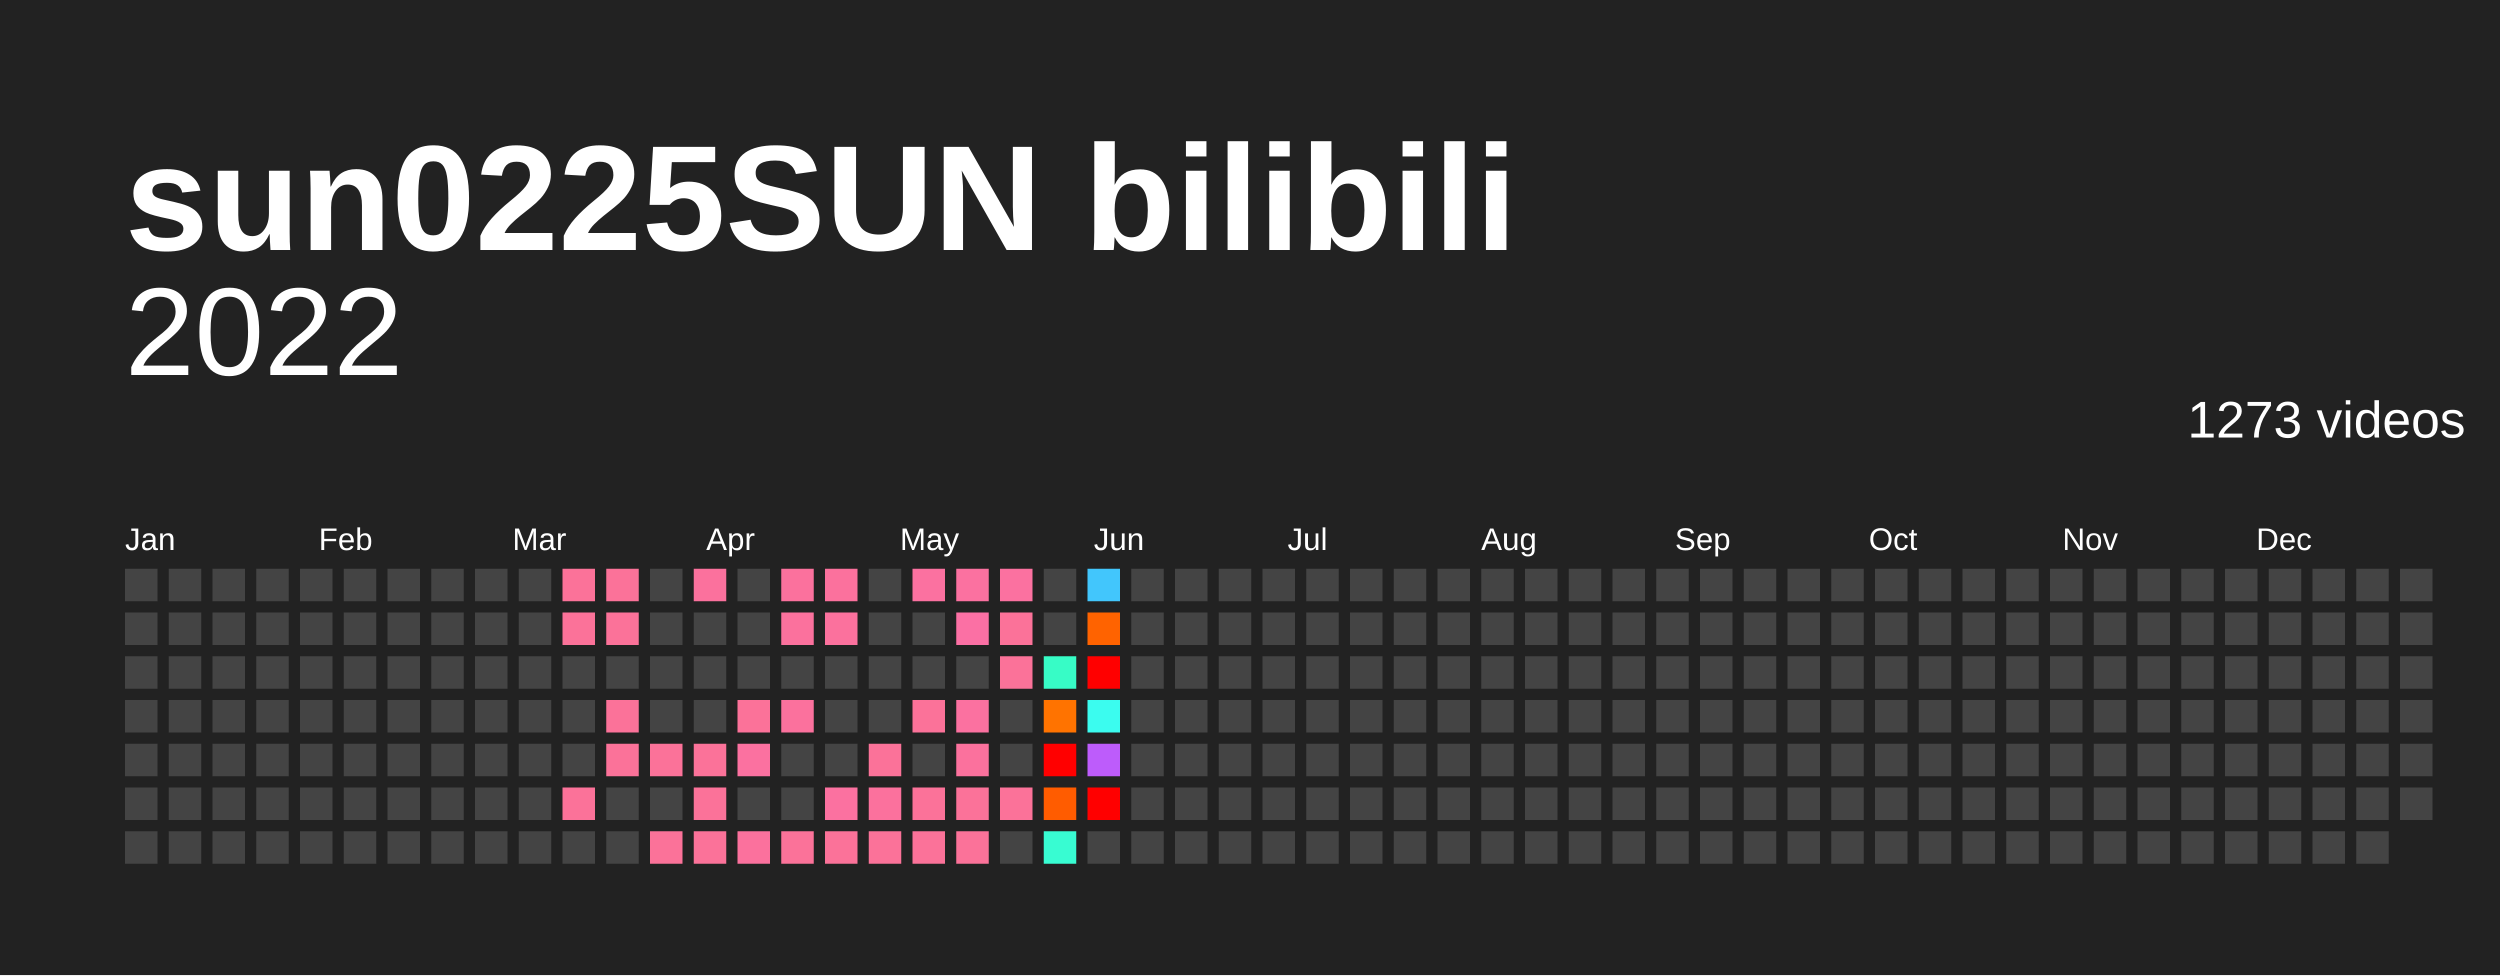
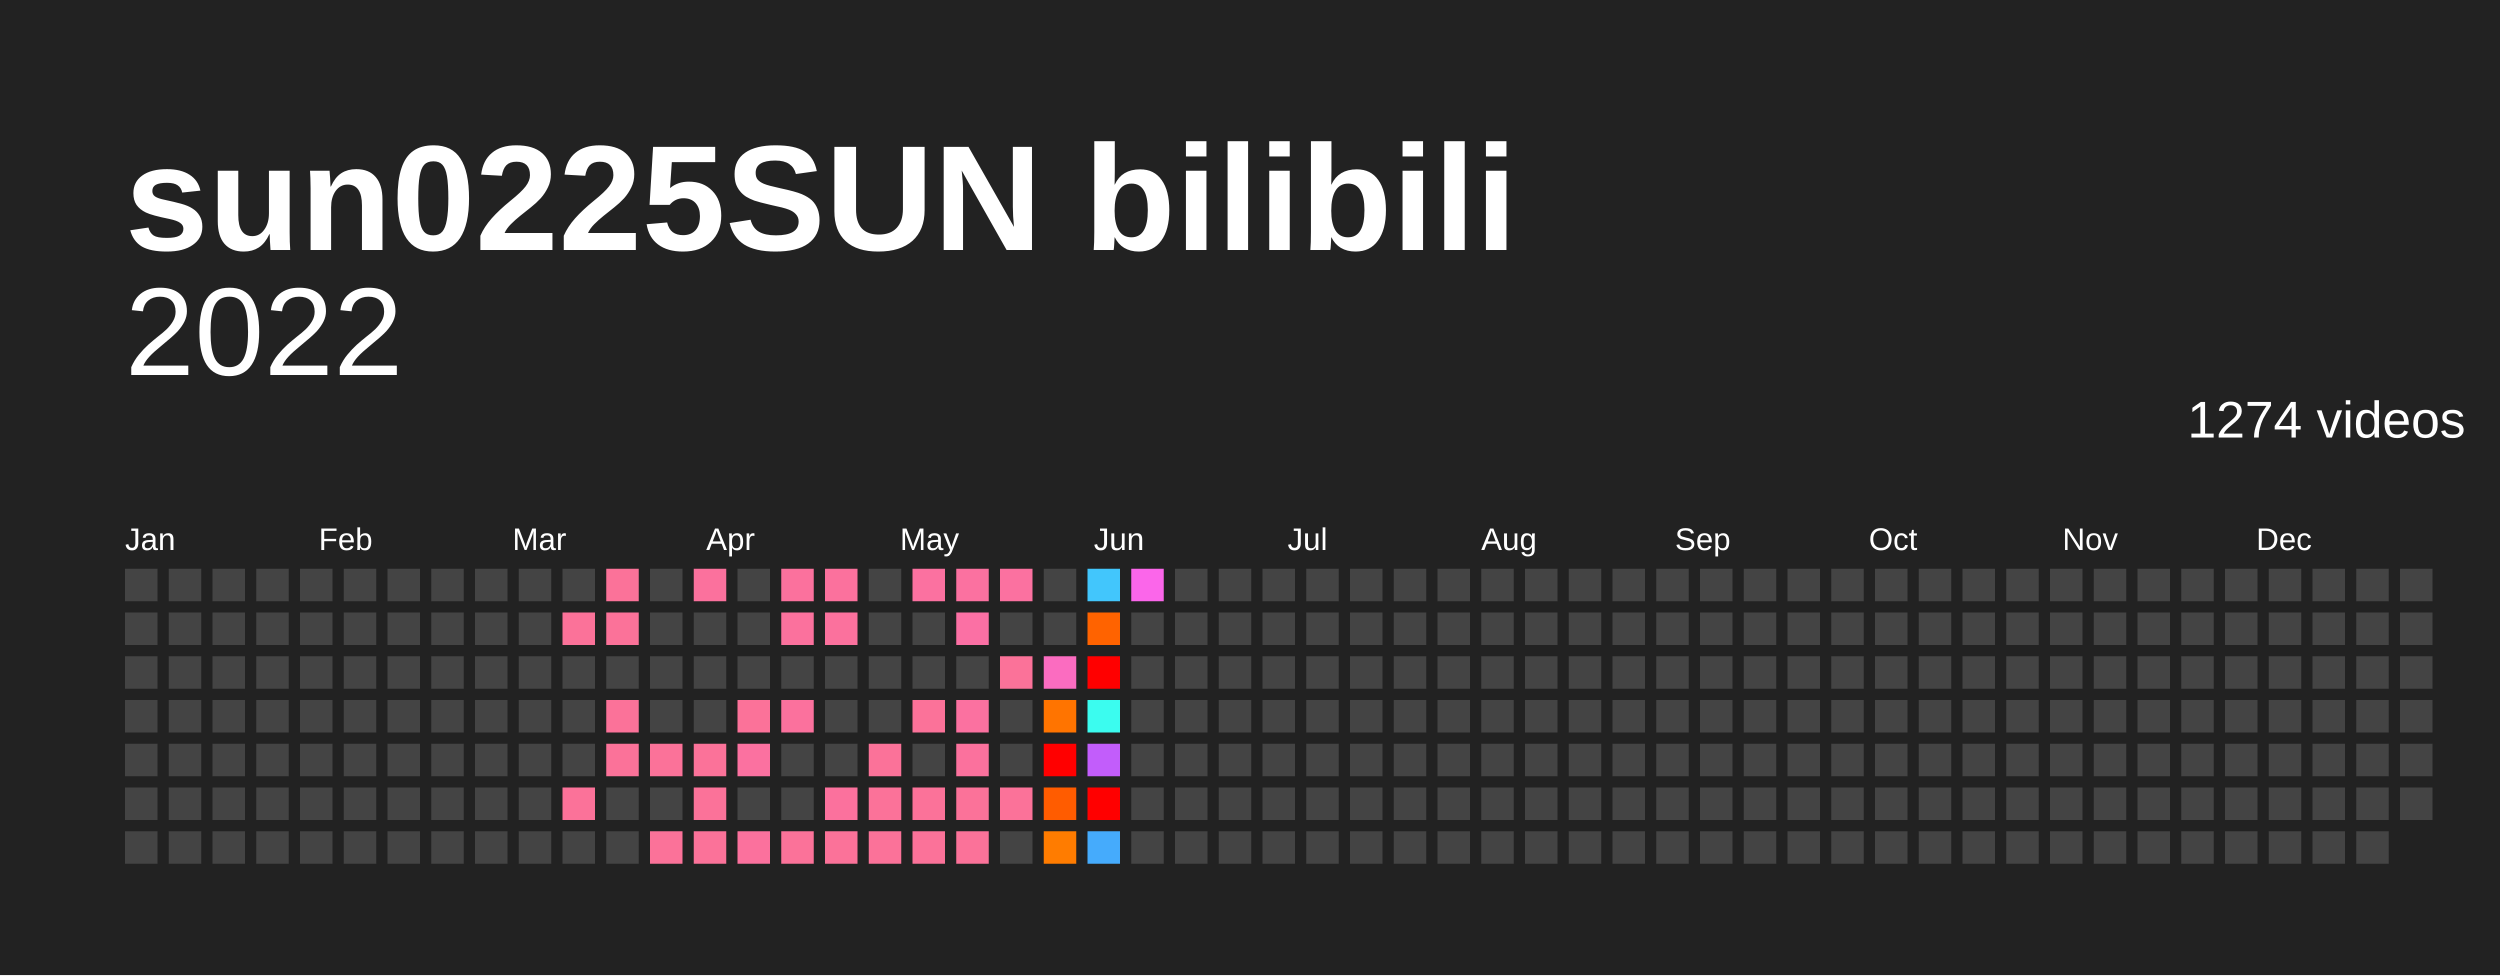
<svg xmlns="http://www.w3.org/2000/svg" baseProfile="full" height="78mm" version="1.1" viewBox="0,0,200,78" width="200mm">
  <defs />
  <rect fill="#222222" height="78" width="200" x="0" y="0" />
  <text fill="#FFFFFF" style="font-size:12px; font-family:Arial; font-weight:bold;" x="10" y="20">sun0225SUN bilibili</text>
  <text alignment-baseline="hanging" fill="#FFFFFF" style="font-size:10.0px; font-family:Arial;" x="10" y="30">2022</text>
-   <text alignment-baseline="hanging" fill="#FFFFFF" style="font-size:4.125px; font-family:Arial;" x="175" y="35">1273 videos</text>
+   <text alignment-baseline="hanging" fill="#FFFFFF" style="font-size:4.125px; font-family:Arial;" x="175" y="35">1274 videos</text>
  <text fill="#FFFFFF" style="font-size:2.5px; font-family:Arial" x="10.0" y="44">Jan</text>
  <text fill="#FFFFFF" style="font-size:2.5px; font-family:Arial" x="25.5" y="44">Feb</text>
  <text fill="#FFFFFF" style="font-size:2.5px; font-family:Arial" x="41.0" y="44">Mar</text>
  <text fill="#FFFFFF" style="font-size:2.5px; font-family:Arial" x="56.5" y="44">Apr</text>
  <text fill="#FFFFFF" style="font-size:2.5px; font-family:Arial" x="72.0" y="44">May</text>
  <text fill="#FFFFFF" style="font-size:2.5px; font-family:Arial" x="87.5" y="44">Jun</text>
  <text fill="#FFFFFF" style="font-size:2.5px; font-family:Arial" x="103.0" y="44">Jul</text>
  <text fill="#FFFFFF" style="font-size:2.5px; font-family:Arial" x="118.5" y="44">Aug</text>
  <text fill="#FFFFFF" style="font-size:2.5px; font-family:Arial" x="134.0" y="44">Sep</text>
  <text fill="#FFFFFF" style="font-size:2.5px; font-family:Arial" x="149.5" y="44">Oct</text>
  <text fill="#FFFFFF" style="font-size:2.5px; font-family:Arial" x="165.0" y="44">Nov</text>
  <text fill="#FFFFFF" style="font-size:2.5px; font-family:Arial" x="180.5" y="44">Dec</text>
  <rect fill="#444444" height="2.6" width="2.6" x="10.0" y="45.5" />
  <rect fill="#444444" height="2.6" width="2.6" x="10.0" y="49.0" />
  <rect fill="#444444" height="2.6" width="2.6" x="10.0" y="52.5" />
  <rect fill="#444444" height="2.6" width="2.6" x="10.0" y="56.0" />
  <rect fill="#444444" height="2.6" width="2.6" x="10.0" y="59.5" />
  <rect fill="#444444" height="2.6" width="2.6" x="10.0" y="63.0" />
  <rect fill="#444444" height="2.6" width="2.6" x="10.0" y="66.5" />
  <rect fill="#444444" height="2.6" width="2.6" x="13.5" y="45.5" />
  <rect fill="#444444" height="2.6" width="2.6" x="13.5" y="49.0" />
  <rect fill="#444444" height="2.6" width="2.6" x="13.5" y="52.5" />
  <rect fill="#444444" height="2.6" width="2.6" x="13.5" y="56.0" />
  <rect fill="#444444" height="2.6" width="2.6" x="13.5" y="59.5" />
  <rect fill="#444444" height="2.6" width="2.6" x="13.5" y="63.0" />
  <rect fill="#444444" height="2.6" width="2.6" x="13.5" y="66.5" />
  <rect fill="#444444" height="2.6" width="2.6" x="17.0" y="45.5" />
  <rect fill="#444444" height="2.6" width="2.6" x="17.0" y="49.0" />
  <rect fill="#444444" height="2.6" width="2.6" x="17.0" y="52.5" />
  <rect fill="#444444" height="2.6" width="2.6" x="17.0" y="56.0" />
  <rect fill="#444444" height="2.6" width="2.6" x="17.0" y="59.5" />
  <rect fill="#444444" height="2.6" width="2.6" x="17.0" y="63.0" />
  <rect fill="#444444" height="2.6" width="2.6" x="17.0" y="66.5" />
  <rect fill="#444444" height="2.6" width="2.6" x="20.5" y="45.5" />
  <rect fill="#444444" height="2.6" width="2.6" x="20.5" y="49.0" />
  <rect fill="#444444" height="2.6" width="2.6" x="20.5" y="52.5" />
  <rect fill="#444444" height="2.6" width="2.6" x="20.5" y="56.0" />
  <rect fill="#444444" height="2.6" width="2.6" x="20.5" y="59.5" />
  <rect fill="#444444" height="2.6" width="2.6" x="20.5" y="63.0" />
  <rect fill="#444444" height="2.6" width="2.6" x="20.5" y="66.5" />
  <rect fill="#444444" height="2.6" width="2.6" x="24.0" y="45.5" />
  <rect fill="#444444" height="2.6" width="2.6" x="24.0" y="49.0" />
  <rect fill="#444444" height="2.6" width="2.6" x="24.0" y="52.5" />
  <rect fill="#444444" height="2.6" width="2.6" x="24.0" y="56.0" />
  <rect fill="#444444" height="2.6" width="2.6" x="24.0" y="59.5" />
  <rect fill="#444444" height="2.6" width="2.6" x="24.0" y="63.0" />
  <rect fill="#444444" height="2.6" width="2.6" x="24.0" y="66.5" />
  <rect fill="#444444" height="2.6" width="2.6" x="27.5" y="45.5" />
  <rect fill="#444444" height="2.6" width="2.6" x="27.5" y="49.0" />
  <rect fill="#444444" height="2.6" width="2.6" x="27.5" y="52.5" />
  <rect fill="#444444" height="2.6" width="2.6" x="27.5" y="56.0" />
  <rect fill="#444444" height="2.6" width="2.6" x="27.5" y="59.5" />
  <rect fill="#444444" height="2.6" width="2.6" x="27.5" y="63.0" />
  <rect fill="#444444" height="2.6" width="2.6" x="27.5" y="66.5" />
  <rect fill="#444444" height="2.6" width="2.6" x="31.0" y="45.5" />
  <rect fill="#444444" height="2.6" width="2.6" x="31.0" y="49.0" />
  <rect fill="#444444" height="2.6" width="2.6" x="31.0" y="52.5" />
  <rect fill="#444444" height="2.6" width="2.6" x="31.0" y="56.0" />
  <rect fill="#444444" height="2.6" width="2.6" x="31.0" y="59.5" />
  <rect fill="#444444" height="2.6" width="2.6" x="31.0" y="63.0" />
  <rect fill="#444444" height="2.6" width="2.6" x="31.0" y="66.5" />
  <rect fill="#444444" height="2.6" width="2.6" x="34.5" y="45.5" />
  <rect fill="#444444" height="2.6" width="2.6" x="34.5" y="49.0" />
  <rect fill="#444444" height="2.6" width="2.6" x="34.5" y="52.5" />
  <rect fill="#444444" height="2.6" width="2.6" x="34.5" y="56.0" />
  <rect fill="#444444" height="2.6" width="2.6" x="34.5" y="59.5" />
  <rect fill="#444444" height="2.6" width="2.6" x="34.5" y="63.0" />
  <rect fill="#444444" height="2.6" width="2.6" x="34.5" y="66.5" />
  <rect fill="#444444" height="2.6" width="2.6" x="38.0" y="45.5" />
  <rect fill="#444444" height="2.6" width="2.6" x="38.0" y="49.0" />
  <rect fill="#444444" height="2.6" width="2.6" x="38.0" y="52.5" />
  <rect fill="#444444" height="2.6" width="2.6" x="38.0" y="56.0" />
  <rect fill="#444444" height="2.6" width="2.6" x="38.0" y="59.5" />
  <rect fill="#444444" height="2.6" width="2.6" x="38.0" y="63.0" />
  <rect fill="#444444" height="2.6" width="2.6" x="38.0" y="66.5" />
  <rect fill="#444444" height="2.6" width="2.6" x="41.5" y="45.5" />
  <rect fill="#444444" height="2.6" width="2.6" x="41.5" y="49.0" />
  <rect fill="#444444" height="2.6" width="2.6" x="41.5" y="52.5" />
  <rect fill="#444444" height="2.6" width="2.6" x="41.5" y="56.0" />
  <rect fill="#444444" height="2.6" width="2.6" x="41.5" y="59.5" />
  <rect fill="#444444" height="2.6" width="2.6" x="41.5" y="63.0" />
  <rect fill="#444444" height="2.6" width="2.6" x="41.5" y="66.5" />
-   <rect fill="#fb7299" height="2.6" width="2.6" x="45.0" y="45.5" />
+   <rect fill="#444444" height="2.6" width="2.6" x="45.0" y="45.5" />
  <rect fill="#fb7299" height="2.6" width="2.6" x="45.0" y="49.0" />
  <rect fill="#444444" height="2.6" width="2.6" x="45.0" y="52.5" />
  <rect fill="#444444" height="2.6" width="2.6" x="45.0" y="56.0" />
  <rect fill="#444444" height="2.6" width="2.6" x="45.0" y="59.5" />
  <rect fill="#fb7299" height="2.6" width="2.6" x="45.0" y="63.0" />
  <rect fill="#444444" height="2.6" width="2.6" x="45.0" y="66.5" />
  <rect fill="#fb7299" height="2.6" width="2.6" x="48.5" y="45.5" />
  <rect fill="#fb7299" height="2.6" width="2.6" x="48.5" y="49.0" />
  <rect fill="#444444" height="2.6" width="2.6" x="48.5" y="52.5" />
  <rect fill="#fb7299" height="2.6" width="2.6" x="48.5" y="56.0" />
  <rect fill="#fb7299" height="2.6" width="2.6" x="48.5" y="59.5" />
  <rect fill="#444444" height="2.6" width="2.6" x="48.5" y="63.0" />
  <rect fill="#444444" height="2.6" width="2.6" x="48.5" y="66.5" />
  <rect fill="#444444" height="2.6" width="2.6" x="52.0" y="45.5" />
  <rect fill="#444444" height="2.6" width="2.6" x="52.0" y="49.0" />
  <rect fill="#444444" height="2.6" width="2.6" x="52.0" y="52.5" />
  <rect fill="#444444" height="2.6" width="2.6" x="52.0" y="56.0" />
  <rect fill="#fb7299" height="2.6" width="2.6" x="52.0" y="59.5" />
  <rect fill="#444444" height="2.6" width="2.6" x="52.0" y="63.0" />
  <rect fill="#fb7299" height="2.6" width="2.6" x="52.0" y="66.5" />
  <rect fill="#fb719d" height="2.6" width="2.6" x="55.5" y="45.5" />
  <rect fill="#444444" height="2.6" width="2.6" x="55.5" y="49.0" />
  <rect fill="#444444" height="2.6" width="2.6" x="55.5" y="52.5" />
  <rect fill="#444444" height="2.6" width="2.6" x="55.5" y="56.0" />
  <rect fill="#fb7299" height="2.6" width="2.6" x="55.5" y="59.5" />
  <rect fill="#fb7299" height="2.6" width="2.6" x="55.5" y="63.0" />
  <rect fill="#fb7299" height="2.6" width="2.6" x="55.5" y="66.5" />
  <rect fill="#444444" height="2.6" width="2.6" x="59.0" y="45.5" />
  <rect fill="#444444" height="2.6" width="2.6" x="59.0" y="49.0" />
  <rect fill="#444444" height="2.6" width="2.6" x="59.0" y="52.5" />
  <rect fill="#fb7299" height="2.6" width="2.6" x="59.0" y="56.0" />
  <rect fill="#fb71a0" height="2.6" width="2.6" x="59.0" y="59.5" />
  <rect fill="#444444" height="2.6" width="2.6" x="59.0" y="63.0" />
  <rect fill="#fb719d" height="2.6" width="2.6" x="59.0" y="66.5" />
  <rect fill="#fb719d" height="2.6" width="2.6" x="62.5" y="45.5" />
  <rect fill="#fb719d" height="2.6" width="2.6" x="62.5" y="49.0" />
  <rect fill="#444444" height="2.6" width="2.6" x="62.5" y="52.5" />
  <rect fill="#fb719d" height="2.6" width="2.6" x="62.5" y="56.0" />
  <rect fill="#444444" height="2.6" width="2.6" x="62.5" y="59.5" />
  <rect fill="#444444" height="2.6" width="2.6" x="62.5" y="63.0" />
  <rect fill="#fb7299" height="2.6" width="2.6" x="62.5" y="66.5" />
  <rect fill="#fb719d" height="2.6" width="2.6" x="66.0" y="45.5" />
  <rect fill="#fb719d" height="2.6" width="2.6" x="66.0" y="49.0" />
  <rect fill="#444444" height="2.6" width="2.6" x="66.0" y="52.5" />
  <rect fill="#444444" height="2.6" width="2.6" x="66.0" y="56.0" />
  <rect fill="#444444" height="2.6" width="2.6" x="66.0" y="59.5" />
-   <rect fill="#fb71a0" height="2.6" width="2.6" x="66.0" y="63.0" />
+   <rect fill="#fb719d" height="2.6" width="2.6" x="66.0" y="63.0" />
  <rect fill="#fb7299" height="2.6" width="2.6" x="66.0" y="66.5" />
  <rect fill="#444444" height="2.6" width="2.6" x="69.5" y="45.5" />
  <rect fill="#444444" height="2.6" width="2.6" x="69.5" y="49.0" />
  <rect fill="#444444" height="2.6" width="2.6" x="69.5" y="52.5" />
  <rect fill="#444444" height="2.6" width="2.6" x="69.5" y="56.0" />
  <rect fill="#fb7299" height="2.6" width="2.6" x="69.5" y="59.5" />
-   <rect fill="#fb719d" height="2.6" width="2.6" x="69.5" y="63.0" />
+   <rect fill="#fb7299" height="2.6" width="2.6" x="69.5" y="63.0" />
  <rect fill="#fb7299" height="2.6" width="2.6" x="69.5" y="66.5" />
  <rect fill="#fb71a0" height="2.6" width="2.6" x="73.0" y="45.5" />
  <rect fill="#444444" height="2.6" width="2.6" x="73.0" y="49.0" />
  <rect fill="#444444" height="2.6" width="2.6" x="73.0" y="52.5" />
  <rect fill="#fb7299" height="2.6" width="2.6" x="73.0" y="56.0" />
  <rect fill="#444444" height="2.6" width="2.6" x="73.0" y="59.5" />
  <rect fill="#fb7299" height="2.6" width="2.6" x="73.0" y="63.0" />
  <rect fill="#fb7299" height="2.6" width="2.6" x="73.0" y="66.5" />
  <rect fill="#fb71a0" height="2.6" width="2.6" x="76.5" y="45.5" />
  <rect fill="#fb70a4" height="2.6" width="2.6" x="76.5" y="49.0" />
  <rect fill="#444444" height="2.6" width="2.6" x="76.5" y="52.5" />
  <rect fill="#fb71a0" height="2.6" width="2.6" x="76.5" y="56.0" />
  <rect fill="#fb719d" height="2.6" width="2.6" x="76.5" y="59.5" />
  <rect fill="#fb7299" height="2.6" width="2.6" x="76.5" y="63.0" />
  <rect fill="#fb7299" height="2.6" width="2.6" x="76.5" y="66.5" />
  <rect fill="#fb71a0" height="2.6" width="2.6" x="80.0" y="45.5" />
-   <rect fill="#fb7299" height="2.6" width="2.6" x="80.0" y="49.0" />
+   <rect fill="#444444" height="2.6" width="2.6" x="80.0" y="49.0" />
  <rect fill="#fb7299" height="2.6" width="2.6" x="80.0" y="52.5" />
  <rect fill="#444444" height="2.6" width="2.6" x="80.0" y="56.0" />
  <rect fill="#444444" height="2.6" width="2.6" x="80.0" y="59.5" />
  <rect fill="#fb7299" height="2.6" width="2.6" x="80.0" y="63.0" />
  <rect fill="#444444" height="2.6" width="2.6" x="80.0" y="66.5" />
  <rect fill="#444444" height="2.6" width="2.6" x="83.5" y="45.5" />
  <rect fill="#444444" height="2.6" width="2.6" x="83.5" y="49.0" />
-   <rect fill="#37fcc6" height="2.6" width="2.6" x="83.5" y="52.5" />
-   <rect fill="#ff7300" height="2.6" width="2.6" x="83.5" y="56.0" />
+   <rect fill="#fb6cc0" height="2.6" width="2.6" x="83.5" y="52.5" />
+   <rect fill="#ff7400" height="2.6" width="2.6" x="83.5" y="56.0" />
  <rect fill="red" height="2.6" width="2.6" x="83.5" y="59.5" />
  <rect fill="#ff5c00" height="2.6" width="2.6" x="83.5" y="63.0" />
-   <rect fill="#38fcd2" height="2.6" width="2.6" x="83.5" y="66.5" />
+   <rect fill="#ff7c00" height="2.6" width="2.6" x="83.5" y="66.5" />
  <rect fill="#42c6fc" height="2.6" width="2.6" x="87.0" y="45.5" />
  <rect fill="#ff6300" height="2.6" width="2.6" x="87.0" y="49.0" />
  <rect fill="red" height="2.6" width="2.6" x="87.0" y="52.5" />
  <rect fill="#3bfcef" height="2.6" width="2.6" x="87.0" y="56.0" />
-   <rect fill="#bd5cfb" height="2.6" width="2.6" x="87.0" y="59.5" />
+   <rect fill="#c25dfb" height="2.6" width="2.6" x="87.0" y="59.5" />
  <rect fill="red" height="2.6" width="2.6" x="87.0" y="63.0" />
-   <rect fill="#444444" height="2.6" width="2.6" x="87.0" y="66.5" />
-   <rect fill="#444444" height="2.6" width="2.6" x="90.5" y="45.5" />
+   <rect fill="#45abfc" height="2.6" width="2.6" x="87.0" y="66.5" />
+   <rect fill="#fb66ea" height="2.6" width="2.6" x="90.5" y="45.5" />
  <rect fill="#444444" height="2.6" width="2.6" x="90.5" y="49.0" />
  <rect fill="#444444" height="2.6" width="2.6" x="90.5" y="52.5" />
  <rect fill="#444444" height="2.6" width="2.6" x="90.5" y="56.0" />
  <rect fill="#444444" height="2.6" width="2.6" x="90.5" y="59.5" />
  <rect fill="#444444" height="2.6" width="2.6" x="90.5" y="63.0" />
  <rect fill="#444444" height="2.6" width="2.6" x="90.5" y="66.5" />
  <rect fill="#444444" height="2.6" width="2.6" x="94.0" y="45.5" />
  <rect fill="#444444" height="2.6" width="2.6" x="94.0" y="49.0" />
  <rect fill="#444444" height="2.6" width="2.6" x="94.0" y="52.5" />
  <rect fill="#444444" height="2.6" width="2.6" x="94.0" y="56.0" />
  <rect fill="#444444" height="2.6" width="2.6" x="94.0" y="59.5" />
  <rect fill="#444444" height="2.6" width="2.6" x="94.0" y="63.0" />
  <rect fill="#444444" height="2.6" width="2.6" x="94.0" y="66.5" />
  <rect fill="#444444" height="2.6" width="2.6" x="97.5" y="45.5" />
  <rect fill="#444444" height="2.6" width="2.6" x="97.5" y="49.0" />
  <rect fill="#444444" height="2.6" width="2.6" x="97.5" y="52.5" />
  <rect fill="#444444" height="2.6" width="2.6" x="97.5" y="56.0" />
  <rect fill="#444444" height="2.6" width="2.6" x="97.5" y="59.5" />
  <rect fill="#444444" height="2.6" width="2.6" x="97.5" y="63.0" />
  <rect fill="#444444" height="2.6" width="2.6" x="97.5" y="66.5" />
  <rect fill="#444444" height="2.6" width="2.6" x="101.0" y="45.5" />
  <rect fill="#444444" height="2.6" width="2.6" x="101.0" y="49.0" />
  <rect fill="#444444" height="2.6" width="2.6" x="101.0" y="52.5" />
  <rect fill="#444444" height="2.6" width="2.6" x="101.0" y="56.0" />
  <rect fill="#444444" height="2.6" width="2.6" x="101.0" y="59.5" />
  <rect fill="#444444" height="2.6" width="2.6" x="101.0" y="63.0" />
  <rect fill="#444444" height="2.6" width="2.6" x="101.0" y="66.5" />
  <rect fill="#444444" height="2.6" width="2.6" x="104.5" y="45.5" />
  <rect fill="#444444" height="2.6" width="2.6" x="104.5" y="49.0" />
  <rect fill="#444444" height="2.6" width="2.6" x="104.5" y="52.5" />
  <rect fill="#444444" height="2.6" width="2.6" x="104.5" y="56.0" />
  <rect fill="#444444" height="2.6" width="2.6" x="104.5" y="59.5" />
  <rect fill="#444444" height="2.6" width="2.6" x="104.5" y="63.0" />
  <rect fill="#444444" height="2.6" width="2.6" x="104.5" y="66.5" />
  <rect fill="#444444" height="2.6" width="2.6" x="108.0" y="45.5" />
  <rect fill="#444444" height="2.6" width="2.6" x="108.0" y="49.0" />
  <rect fill="#444444" height="2.6" width="2.6" x="108.0" y="52.5" />
  <rect fill="#444444" height="2.6" width="2.6" x="108.0" y="56.0" />
  <rect fill="#444444" height="2.6" width="2.6" x="108.0" y="59.5" />
  <rect fill="#444444" height="2.6" width="2.6" x="108.0" y="63.0" />
  <rect fill="#444444" height="2.6" width="2.6" x="108.0" y="66.5" />
  <rect fill="#444444" height="2.6" width="2.6" x="111.5" y="45.5" />
  <rect fill="#444444" height="2.6" width="2.6" x="111.5" y="49.0" />
  <rect fill="#444444" height="2.6" width="2.6" x="111.5" y="52.5" />
  <rect fill="#444444" height="2.6" width="2.6" x="111.5" y="56.0" />
  <rect fill="#444444" height="2.6" width="2.6" x="111.5" y="59.5" />
  <rect fill="#444444" height="2.6" width="2.6" x="111.5" y="63.0" />
  <rect fill="#444444" height="2.6" width="2.6" x="111.5" y="66.5" />
  <rect fill="#444444" height="2.6" width="2.6" x="115.0" y="45.5" />
  <rect fill="#444444" height="2.6" width="2.6" x="115.0" y="49.0" />
  <rect fill="#444444" height="2.6" width="2.6" x="115.0" y="52.5" />
  <rect fill="#444444" height="2.6" width="2.6" x="115.0" y="56.0" />
  <rect fill="#444444" height="2.6" width="2.6" x="115.0" y="59.5" />
  <rect fill="#444444" height="2.6" width="2.6" x="115.0" y="63.0" />
  <rect fill="#444444" height="2.6" width="2.6" x="115.0" y="66.5" />
  <rect fill="#444444" height="2.6" width="2.6" x="118.5" y="45.5" />
  <rect fill="#444444" height="2.6" width="2.6" x="118.5" y="49.0" />
  <rect fill="#444444" height="2.6" width="2.6" x="118.5" y="52.5" />
  <rect fill="#444444" height="2.6" width="2.6" x="118.5" y="56.0" />
  <rect fill="#444444" height="2.6" width="2.6" x="118.5" y="59.5" />
  <rect fill="#444444" height="2.6" width="2.6" x="118.5" y="63.0" />
  <rect fill="#444444" height="2.6" width="2.6" x="118.5" y="66.5" />
  <rect fill="#444444" height="2.6" width="2.6" x="122.0" y="45.5" />
  <rect fill="#444444" height="2.6" width="2.6" x="122.0" y="49.0" />
  <rect fill="#444444" height="2.6" width="2.6" x="122.0" y="52.5" />
  <rect fill="#444444" height="2.6" width="2.6" x="122.0" y="56.0" />
  <rect fill="#444444" height="2.6" width="2.6" x="122.0" y="59.5" />
  <rect fill="#444444" height="2.6" width="2.6" x="122.0" y="63.0" />
  <rect fill="#444444" height="2.6" width="2.6" x="122.0" y="66.5" />
  <rect fill="#444444" height="2.6" width="2.6" x="125.5" y="45.5" />
  <rect fill="#444444" height="2.6" width="2.6" x="125.5" y="49.0" />
  <rect fill="#444444" height="2.6" width="2.6" x="125.5" y="52.5" />
  <rect fill="#444444" height="2.6" width="2.6" x="125.5" y="56.0" />
  <rect fill="#444444" height="2.6" width="2.6" x="125.5" y="59.5" />
  <rect fill="#444444" height="2.6" width="2.6" x="125.5" y="63.0" />
  <rect fill="#444444" height="2.6" width="2.6" x="125.5" y="66.5" />
  <rect fill="#444444" height="2.6" width="2.6" x="129.0" y="45.5" />
  <rect fill="#444444" height="2.6" width="2.6" x="129.0" y="49.0" />
  <rect fill="#444444" height="2.6" width="2.6" x="129.0" y="52.5" />
  <rect fill="#444444" height="2.6" width="2.6" x="129.0" y="56.0" />
  <rect fill="#444444" height="2.6" width="2.6" x="129.0" y="59.5" />
  <rect fill="#444444" height="2.6" width="2.6" x="129.0" y="63.0" />
  <rect fill="#444444" height="2.6" width="2.6" x="129.0" y="66.5" />
  <rect fill="#444444" height="2.6" width="2.6" x="132.5" y="45.5" />
  <rect fill="#444444" height="2.6" width="2.6" x="132.5" y="49.0" />
  <rect fill="#444444" height="2.6" width="2.6" x="132.5" y="52.5" />
  <rect fill="#444444" height="2.6" width="2.6" x="132.5" y="56.0" />
  <rect fill="#444444" height="2.6" width="2.6" x="132.5" y="59.5" />
  <rect fill="#444444" height="2.6" width="2.6" x="132.5" y="63.0" />
  <rect fill="#444444" height="2.6" width="2.6" x="132.5" y="66.5" />
  <rect fill="#444444" height="2.6" width="2.6" x="136.0" y="45.5" />
  <rect fill="#444444" height="2.6" width="2.6" x="136.0" y="49.0" />
  <rect fill="#444444" height="2.6" width="2.6" x="136.0" y="52.5" />
  <rect fill="#444444" height="2.6" width="2.6" x="136.0" y="56.0" />
  <rect fill="#444444" height="2.6" width="2.6" x="136.0" y="59.5" />
  <rect fill="#444444" height="2.6" width="2.6" x="136.0" y="63.0" />
  <rect fill="#444444" height="2.6" width="2.6" x="136.0" y="66.5" />
  <rect fill="#444444" height="2.6" width="2.6" x="139.5" y="45.5" />
  <rect fill="#444444" height="2.6" width="2.6" x="139.5" y="49.0" />
  <rect fill="#444444" height="2.6" width="2.6" x="139.5" y="52.5" />
  <rect fill="#444444" height="2.6" width="2.6" x="139.5" y="56.0" />
  <rect fill="#444444" height="2.6" width="2.6" x="139.5" y="59.5" />
  <rect fill="#444444" height="2.6" width="2.6" x="139.5" y="63.0" />
  <rect fill="#444444" height="2.6" width="2.6" x="139.5" y="66.5" />
  <rect fill="#444444" height="2.6" width="2.6" x="143.0" y="45.5" />
  <rect fill="#444444" height="2.6" width="2.6" x="143.0" y="49.0" />
  <rect fill="#444444" height="2.6" width="2.6" x="143.0" y="52.5" />
  <rect fill="#444444" height="2.6" width="2.6" x="143.0" y="56.0" />
  <rect fill="#444444" height="2.6" width="2.6" x="143.0" y="59.5" />
  <rect fill="#444444" height="2.6" width="2.6" x="143.0" y="63.0" />
  <rect fill="#444444" height="2.6" width="2.6" x="143.0" y="66.5" />
  <rect fill="#444444" height="2.6" width="2.6" x="146.5" y="45.5" />
  <rect fill="#444444" height="2.6" width="2.6" x="146.5" y="49.0" />
  <rect fill="#444444" height="2.6" width="2.6" x="146.5" y="52.5" />
  <rect fill="#444444" height="2.6" width="2.6" x="146.5" y="56.0" />
  <rect fill="#444444" height="2.6" width="2.6" x="146.5" y="59.5" />
  <rect fill="#444444" height="2.6" width="2.6" x="146.5" y="63.0" />
  <rect fill="#444444" height="2.6" width="2.6" x="146.5" y="66.5" />
  <rect fill="#444444" height="2.6" width="2.6" x="150.0" y="45.5" />
  <rect fill="#444444" height="2.6" width="2.6" x="150.0" y="49.0" />
  <rect fill="#444444" height="2.6" width="2.6" x="150.0" y="52.5" />
  <rect fill="#444444" height="2.6" width="2.6" x="150.0" y="56.0" />
  <rect fill="#444444" height="2.6" width="2.6" x="150.0" y="59.5" />
  <rect fill="#444444" height="2.6" width="2.6" x="150.0" y="63.0" />
  <rect fill="#444444" height="2.6" width="2.6" x="150.0" y="66.5" />
  <rect fill="#444444" height="2.6" width="2.6" x="153.5" y="45.5" />
  <rect fill="#444444" height="2.6" width="2.6" x="153.5" y="49.0" />
  <rect fill="#444444" height="2.6" width="2.6" x="153.5" y="52.5" />
  <rect fill="#444444" height="2.6" width="2.6" x="153.5" y="56.0" />
  <rect fill="#444444" height="2.6" width="2.6" x="153.5" y="59.5" />
  <rect fill="#444444" height="2.6" width="2.6" x="153.5" y="63.0" />
  <rect fill="#444444" height="2.6" width="2.6" x="153.5" y="66.5" />
  <rect fill="#444444" height="2.6" width="2.6" x="157.0" y="45.5" />
  <rect fill="#444444" height="2.6" width="2.6" x="157.0" y="49.0" />
  <rect fill="#444444" height="2.6" width="2.6" x="157.0" y="52.5" />
  <rect fill="#444444" height="2.6" width="2.6" x="157.0" y="56.0" />
  <rect fill="#444444" height="2.6" width="2.6" x="157.0" y="59.5" />
  <rect fill="#444444" height="2.6" width="2.6" x="157.0" y="63.0" />
  <rect fill="#444444" height="2.6" width="2.6" x="157.0" y="66.5" />
  <rect fill="#444444" height="2.6" width="2.6" x="160.5" y="45.5" />
  <rect fill="#444444" height="2.6" width="2.6" x="160.5" y="49.0" />
  <rect fill="#444444" height="2.6" width="2.6" x="160.5" y="52.5" />
  <rect fill="#444444" height="2.6" width="2.6" x="160.5" y="56.0" />
  <rect fill="#444444" height="2.6" width="2.6" x="160.5" y="59.5" />
  <rect fill="#444444" height="2.6" width="2.6" x="160.5" y="63.0" />
  <rect fill="#444444" height="2.6" width="2.6" x="160.5" y="66.5" />
  <rect fill="#444444" height="2.6" width="2.6" x="164.0" y="45.5" />
  <rect fill="#444444" height="2.6" width="2.6" x="164.0" y="49.0" />
  <rect fill="#444444" height="2.6" width="2.6" x="164.0" y="52.5" />
  <rect fill="#444444" height="2.6" width="2.6" x="164.0" y="56.0" />
  <rect fill="#444444" height="2.6" width="2.6" x="164.0" y="59.5" />
  <rect fill="#444444" height="2.6" width="2.6" x="164.0" y="63.0" />
  <rect fill="#444444" height="2.6" width="2.6" x="164.0" y="66.5" />
  <rect fill="#444444" height="2.6" width="2.6" x="167.5" y="45.5" />
  <rect fill="#444444" height="2.6" width="2.6" x="167.5" y="49.0" />
  <rect fill="#444444" height="2.6" width="2.6" x="167.5" y="52.5" />
  <rect fill="#444444" height="2.6" width="2.6" x="167.5" y="56.0" />
  <rect fill="#444444" height="2.6" width="2.6" x="167.5" y="59.5" />
  <rect fill="#444444" height="2.6" width="2.6" x="167.5" y="63.0" />
  <rect fill="#444444" height="2.6" width="2.6" x="167.5" y="66.5" />
  <rect fill="#444444" height="2.6" width="2.6" x="171.0" y="45.5" />
  <rect fill="#444444" height="2.6" width="2.6" x="171.0" y="49.0" />
  <rect fill="#444444" height="2.6" width="2.6" x="171.0" y="52.5" />
  <rect fill="#444444" height="2.6" width="2.6" x="171.0" y="56.0" />
  <rect fill="#444444" height="2.6" width="2.6" x="171.0" y="59.5" />
  <rect fill="#444444" height="2.6" width="2.6" x="171.0" y="63.0" />
  <rect fill="#444444" height="2.6" width="2.6" x="171.0" y="66.5" />
  <rect fill="#444444" height="2.6" width="2.6" x="174.5" y="45.5" />
  <rect fill="#444444" height="2.6" width="2.6" x="174.5" y="49.0" />
  <rect fill="#444444" height="2.6" width="2.6" x="174.5" y="52.5" />
  <rect fill="#444444" height="2.6" width="2.6" x="174.5" y="56.0" />
  <rect fill="#444444" height="2.6" width="2.6" x="174.5" y="59.5" />
  <rect fill="#444444" height="2.6" width="2.6" x="174.5" y="63.0" />
  <rect fill="#444444" height="2.6" width="2.6" x="174.5" y="66.5" />
  <rect fill="#444444" height="2.6" width="2.6" x="178.0" y="45.5" />
  <rect fill="#444444" height="2.6" width="2.6" x="178.0" y="49.0" />
  <rect fill="#444444" height="2.6" width="2.6" x="178.0" y="52.5" />
  <rect fill="#444444" height="2.6" width="2.6" x="178.0" y="56.0" />
  <rect fill="#444444" height="2.6" width="2.6" x="178.0" y="59.5" />
  <rect fill="#444444" height="2.6" width="2.6" x="178.0" y="63.0" />
  <rect fill="#444444" height="2.6" width="2.6" x="178.0" y="66.5" />
  <rect fill="#444444" height="2.6" width="2.6" x="181.5" y="45.5" />
  <rect fill="#444444" height="2.6" width="2.6" x="181.5" y="49.0" />
  <rect fill="#444444" height="2.6" width="2.6" x="181.5" y="52.5" />
  <rect fill="#444444" height="2.6" width="2.6" x="181.5" y="56.0" />
  <rect fill="#444444" height="2.6" width="2.6" x="181.5" y="59.5" />
  <rect fill="#444444" height="2.6" width="2.6" x="181.5" y="63.0" />
  <rect fill="#444444" height="2.6" width="2.6" x="181.5" y="66.5" />
  <rect fill="#444444" height="2.6" width="2.6" x="185.0" y="45.5" />
  <rect fill="#444444" height="2.6" width="2.6" x="185.0" y="49.0" />
  <rect fill="#444444" height="2.6" width="2.6" x="185.0" y="52.5" />
  <rect fill="#444444" height="2.6" width="2.6" x="185.0" y="56.0" />
  <rect fill="#444444" height="2.6" width="2.6" x="185.0" y="59.5" />
  <rect fill="#444444" height="2.6" width="2.6" x="185.0" y="63.0" />
  <rect fill="#444444" height="2.6" width="2.6" x="185.0" y="66.5" />
  <rect fill="#444444" height="2.6" width="2.6" x="188.5" y="45.5" />
  <rect fill="#444444" height="2.6" width="2.6" x="188.5" y="49.0" />
  <rect fill="#444444" height="2.6" width="2.6" x="188.5" y="52.5" />
  <rect fill="#444444" height="2.6" width="2.6" x="188.5" y="56.0" />
  <rect fill="#444444" height="2.6" width="2.6" x="188.5" y="59.5" />
  <rect fill="#444444" height="2.6" width="2.6" x="188.5" y="63.0" />
  <rect fill="#444444" height="2.6" width="2.6" x="188.5" y="66.5" />
  <rect fill="#444444" height="2.6" width="2.6" x="192.0" y="45.5" />
  <rect fill="#444444" height="2.6" width="2.6" x="192.0" y="49.0" />
  <rect fill="#444444" height="2.6" width="2.6" x="192.0" y="52.5" />
  <rect fill="#444444" height="2.6" width="2.6" x="192.0" y="56.0" />
  <rect fill="#444444" height="2.6" width="2.6" x="192.0" y="59.5" />
  <rect fill="#444444" height="2.6" width="2.6" x="192.0" y="63.0" />
</svg>
